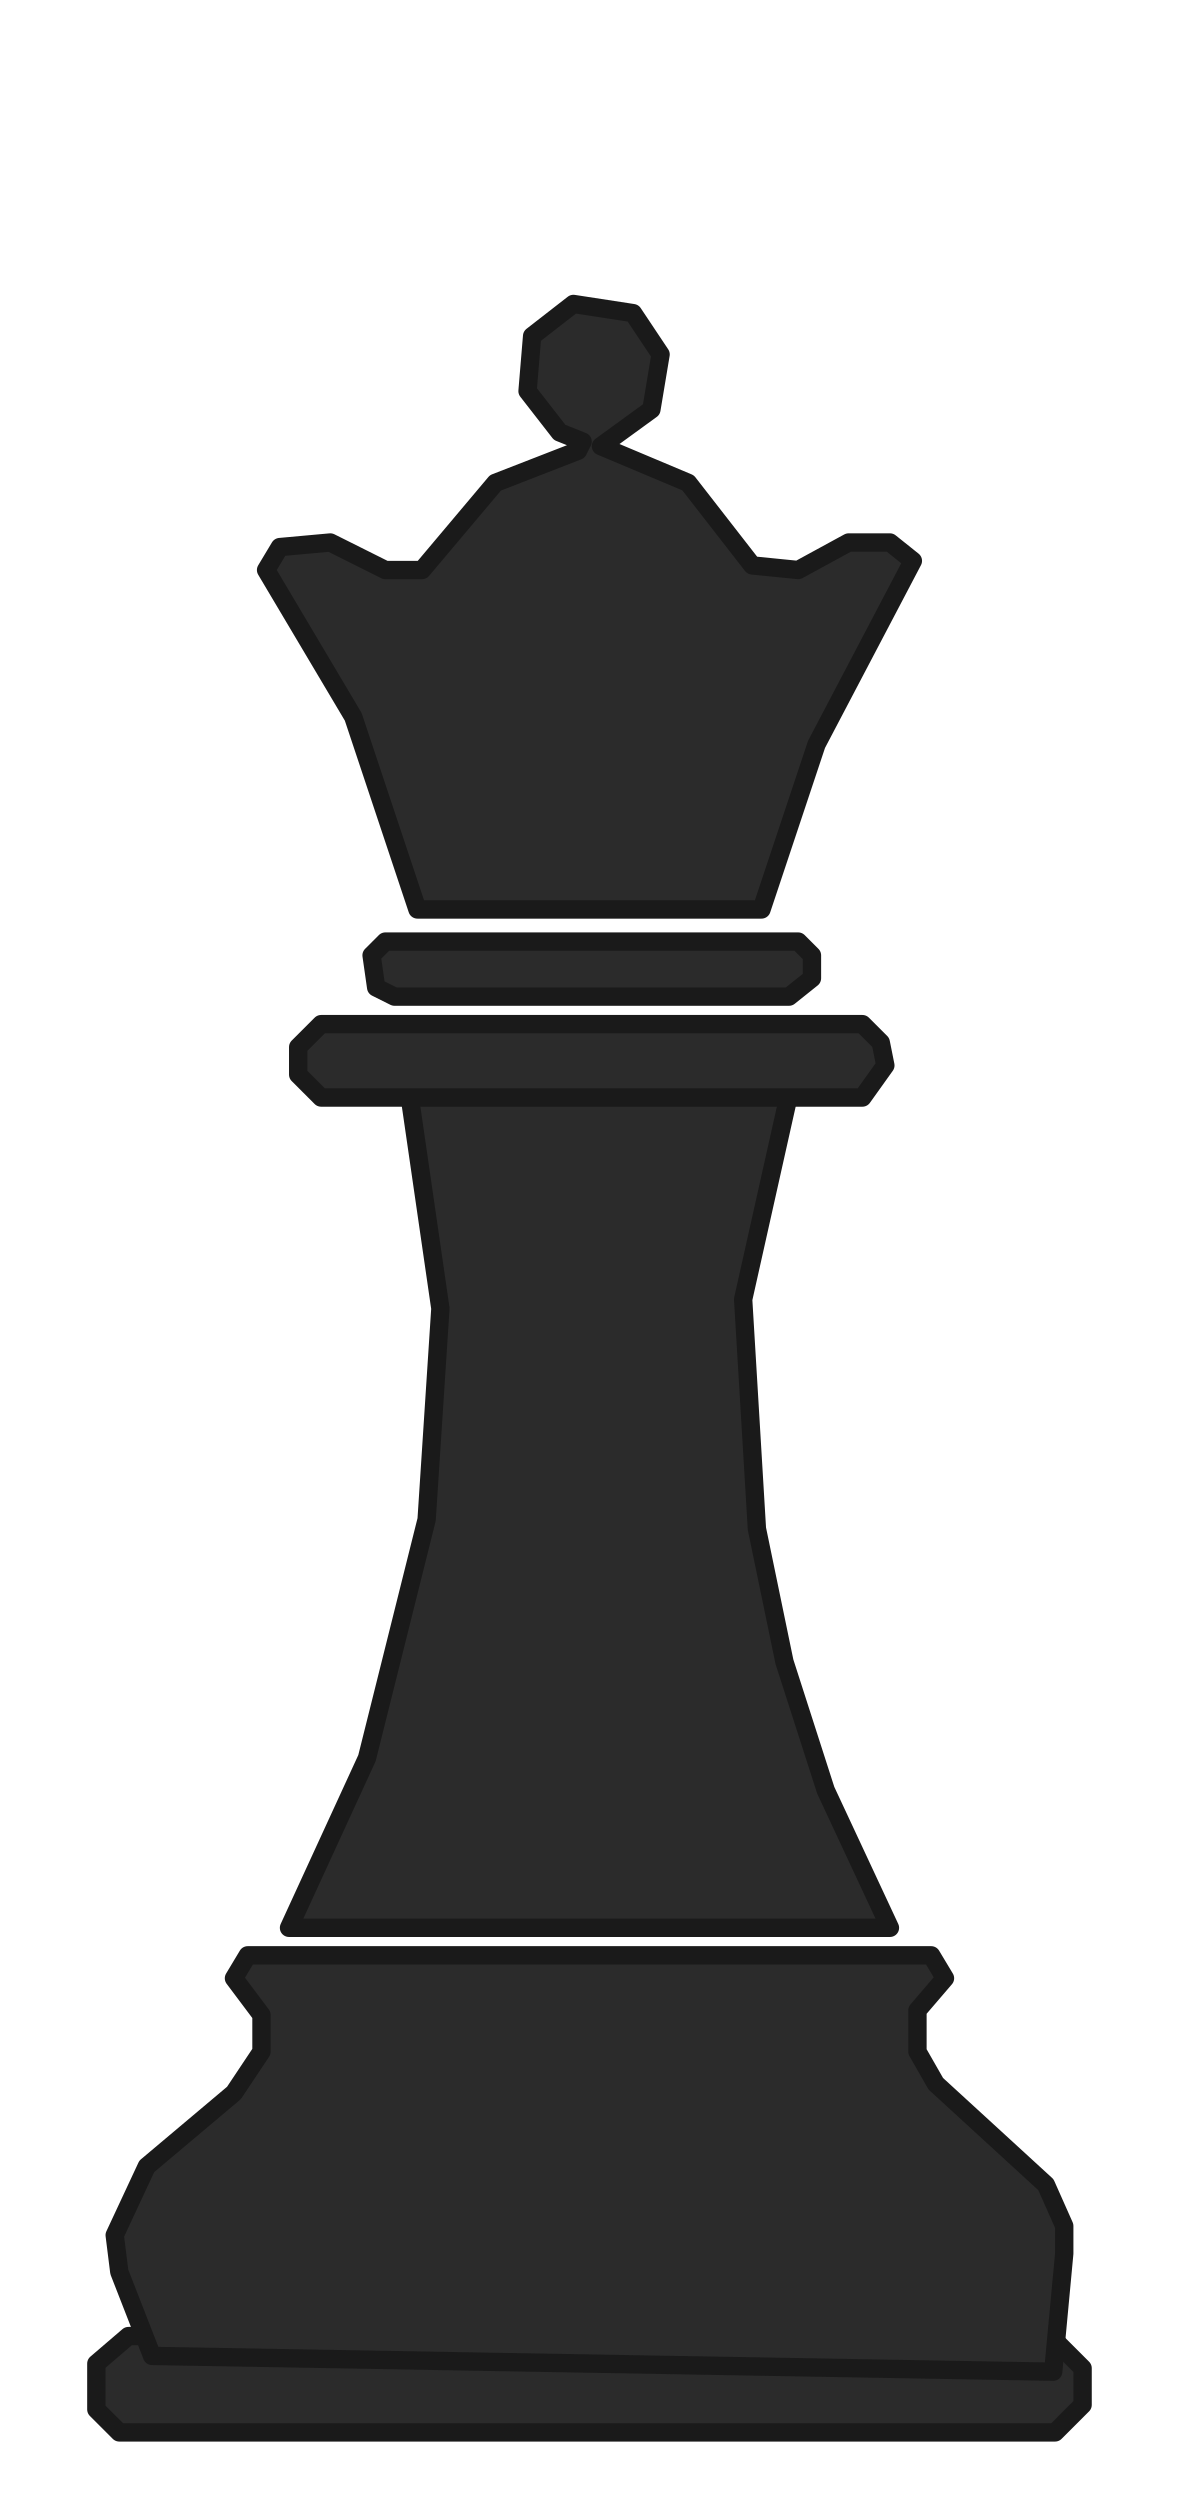
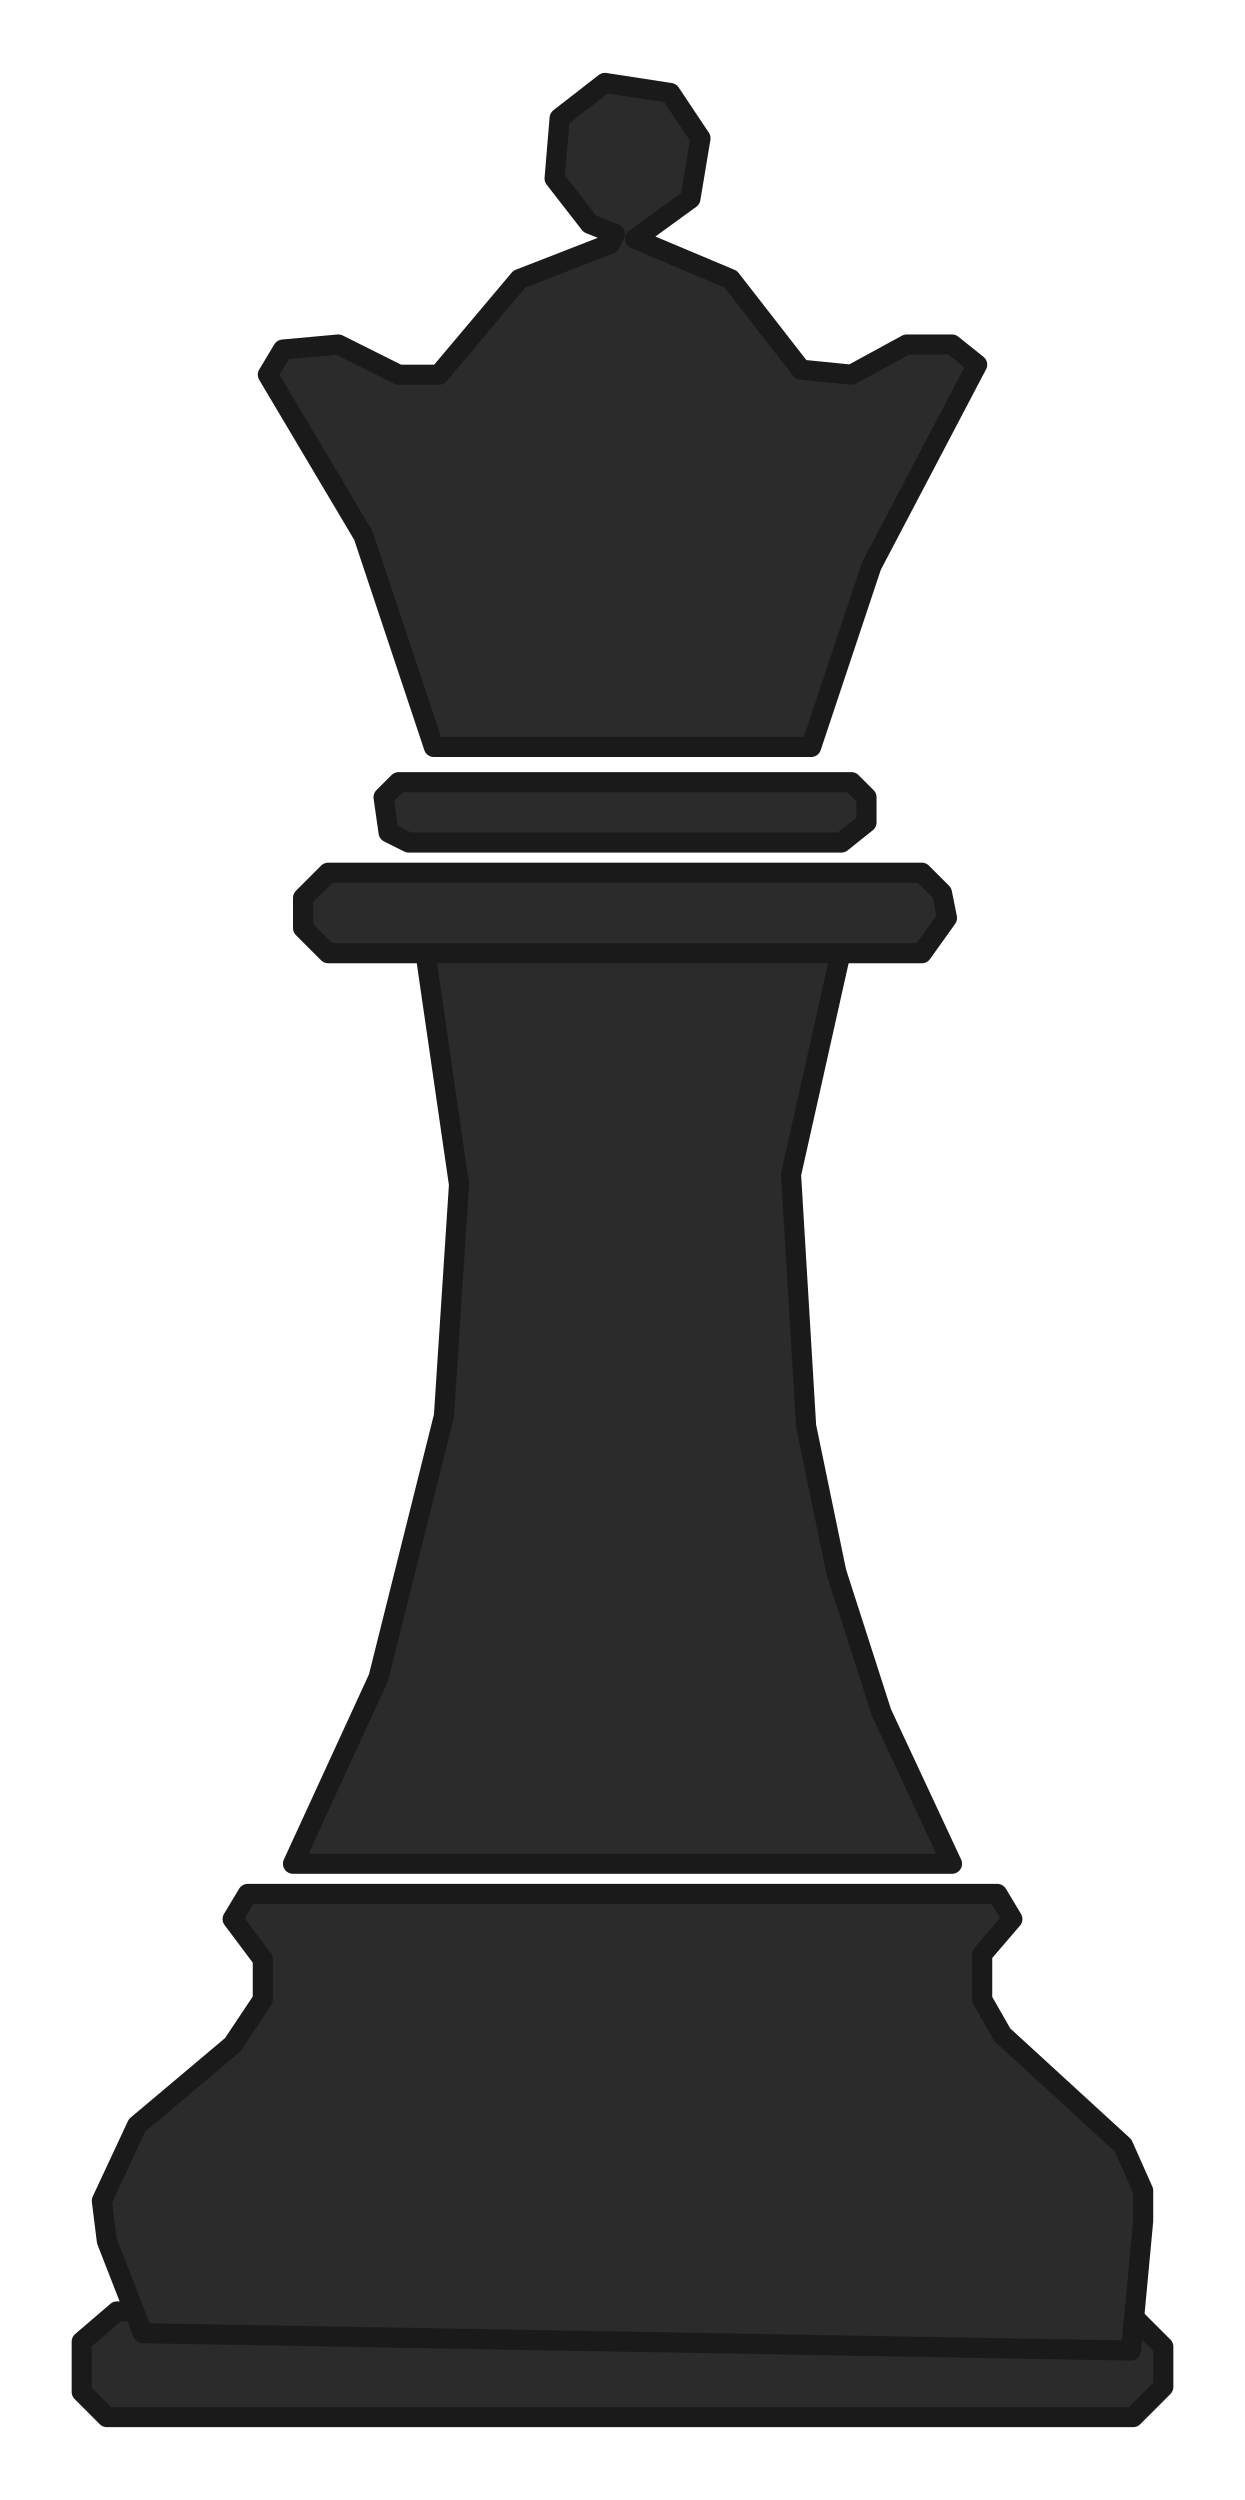
- <svg xmlns="http://www.w3.org/2000/svg" viewBox="0 0 257 545" width="257" height="545">
+ <svg xmlns="http://www.w3.org/2000/svg" viewBox="4.76 50.02 247.48 496.48" width="247" height="496">
  <g transform="translate(-291.29, 14.00)">
    <path d="m 312.295,501.263 v 10 l 5,5 h 204 l 6,-6 v -8 l -7,-7 H 319.295 Z" fill="#2B2B2B" stroke="#1A1A1A" stroke-width="4" stroke-linejoin="round" />
    <path d="m 316.295,473.263 1,8 7.147,18.327 196.442,3.442 2.41,-25.77 v -6 l -4,-9 -24,-22 -4,-7 v -9 l 6,-7 -3,-5 h -149 l -3,5 6,8 v 8 l -6,9 -19,16 z" fill="#2B2B2B" stroke="#1A1A1A" stroke-width="4" stroke-linejoin="round" />
    <path d="m 380,220.935 7.295,50.327 -3,46 -13,52 -17,37 h 131 l -14,-30 -9,-28 -6,-29 -3,-50 10.59,-47.327 z" fill="#2B2B2B" stroke="#1A1A1A" stroke-width="4" stroke-linejoin="round" />
    <path d="m 356.295,214.263 v 6 l 5,5 h 118 l 5,-7 -1,-5 -4,-4 h -118 z" fill="#2B2B2B" stroke="#1A1A1A" stroke-width="4" stroke-linejoin="round" />
    <path d="m 372.295,194.263 1,7 4,2 h 86 l 5,-4 v -5 l -3,-3 h -90 z" fill="#2B2B2B" stroke="#1A1A1A" stroke-width="4" stroke-linejoin="round" />
    <path d="m 416.295,52.263 -9,7 -1,12 7,9 5,2 -1,2 -18,7 -16,19 h -8 l -12,-6 -11,1 -3,5 19,32 14,42 h 75 l 12,-36 21,-40 -5,-4 h -9 l -11,6 -10,-1 -14,-18 -19,-8 11,-8 2,-12 -6,-9 z" fill="#2B2B2B" stroke="#1A1A1A" stroke-width="4" stroke-linejoin="round" />
  </g>
</svg>
